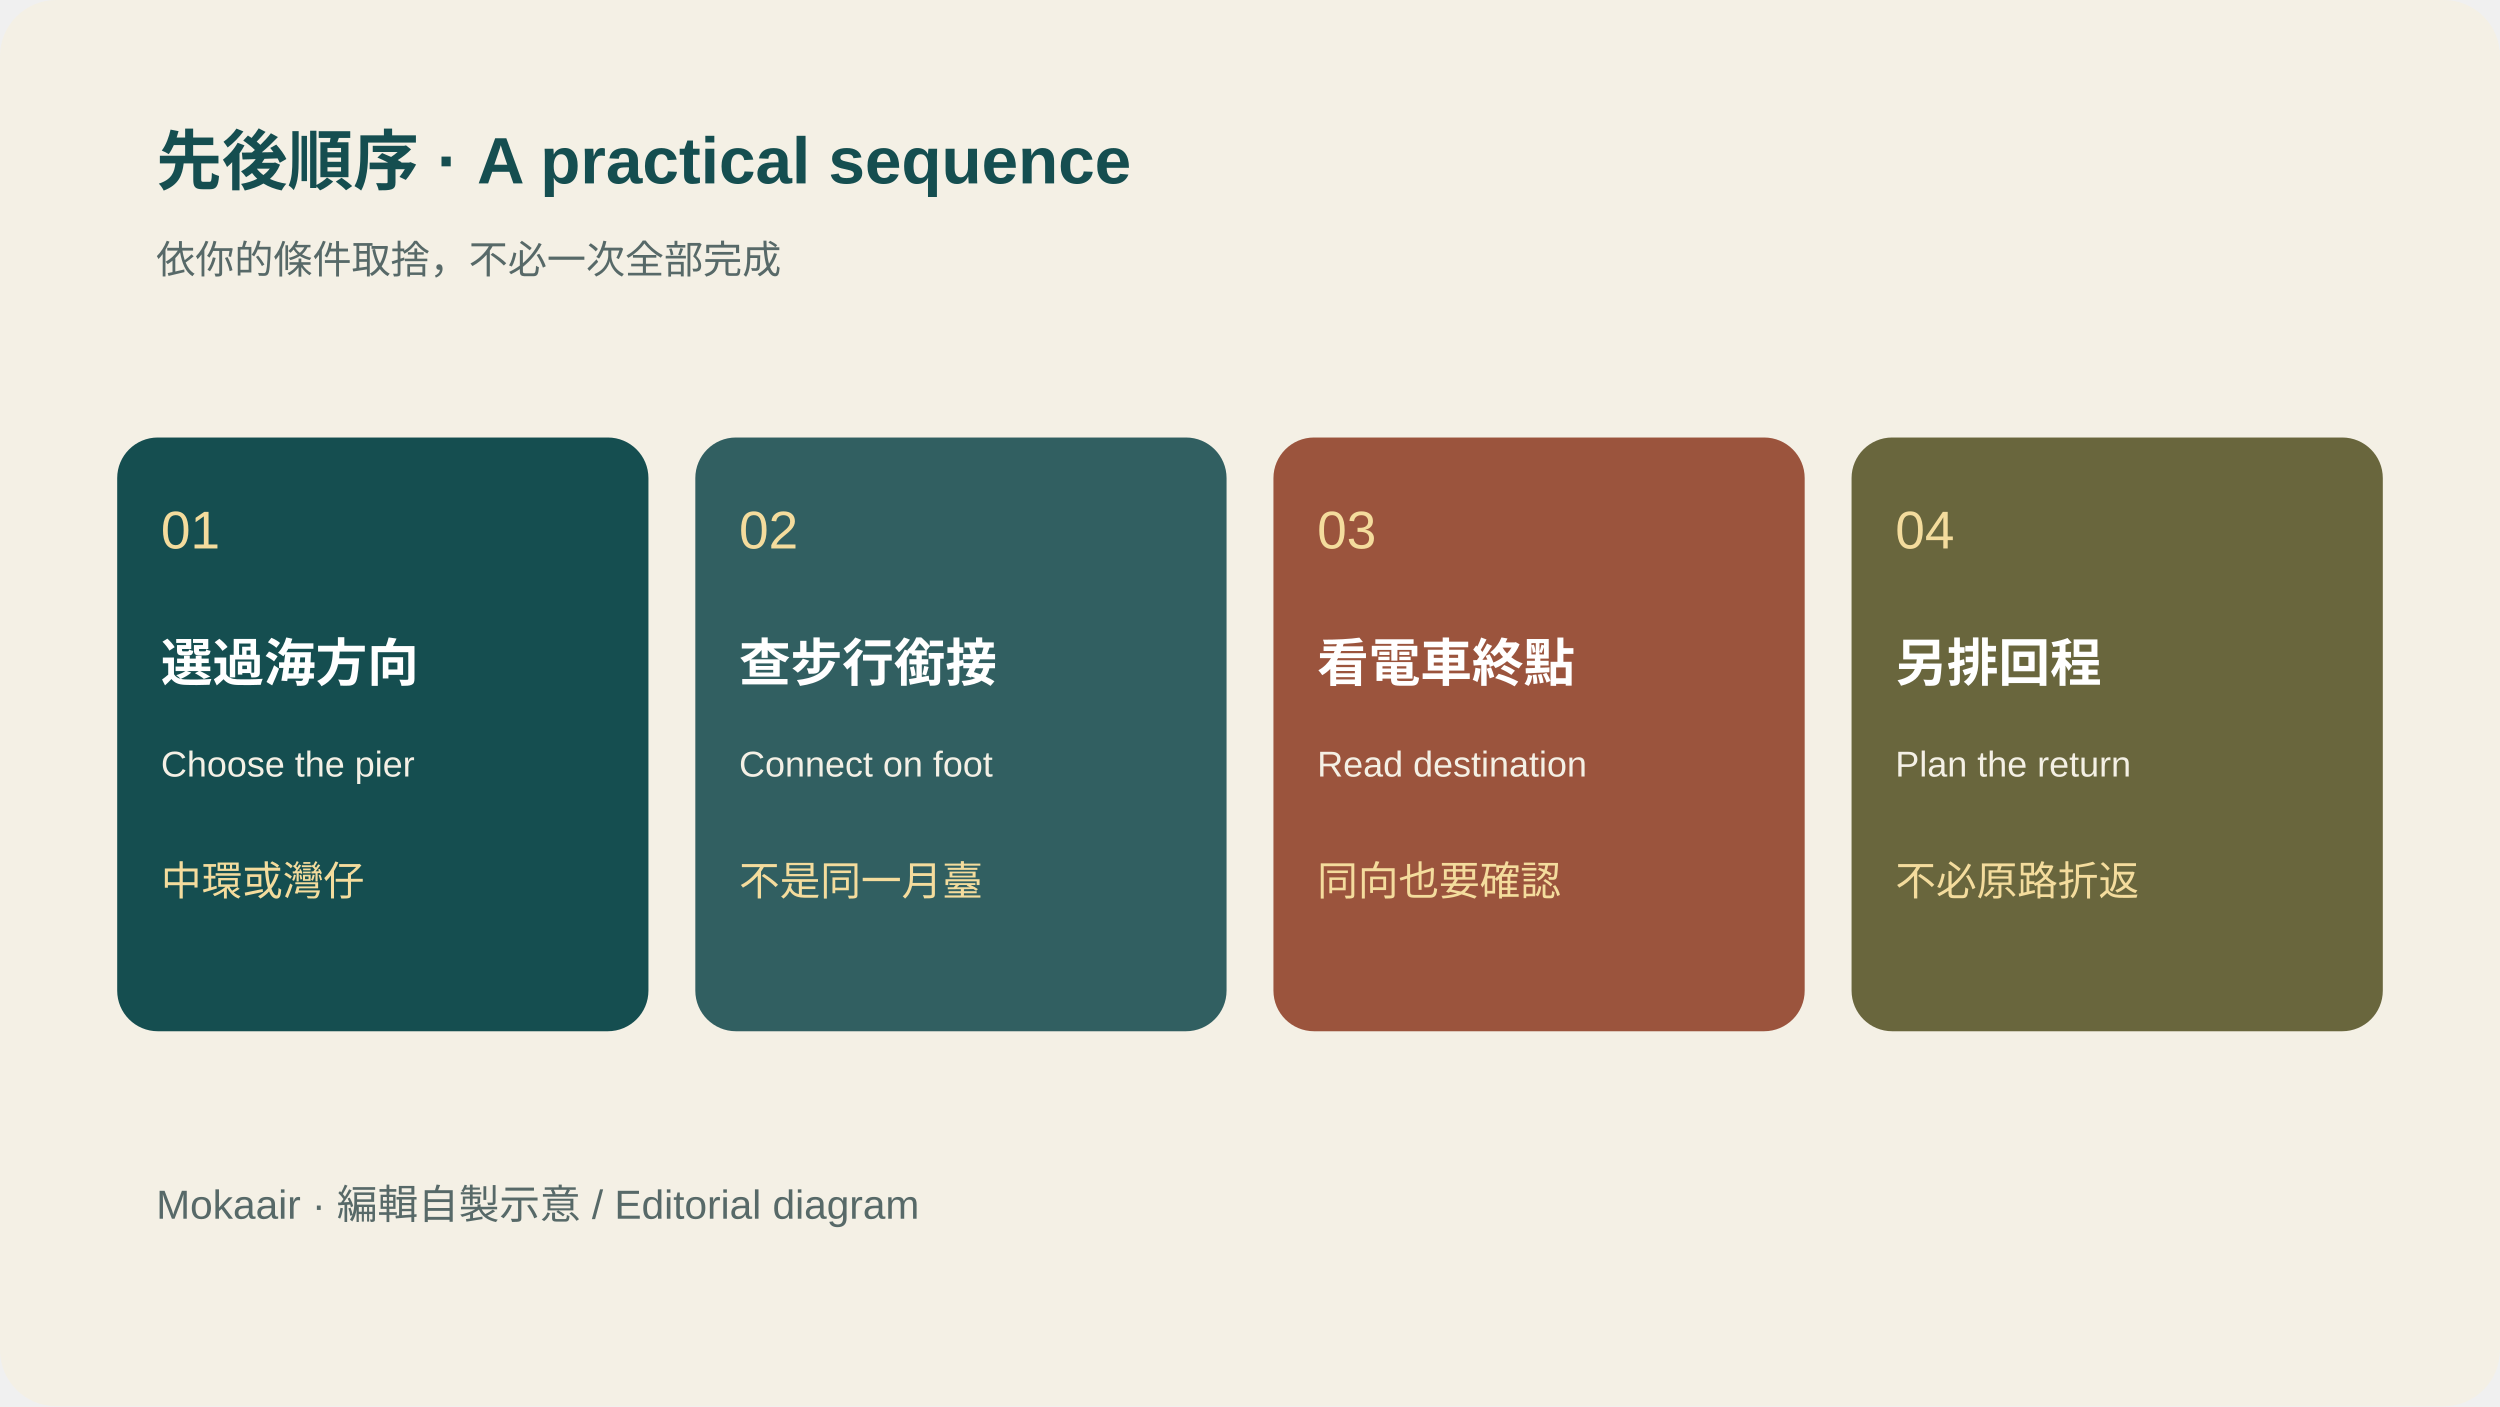
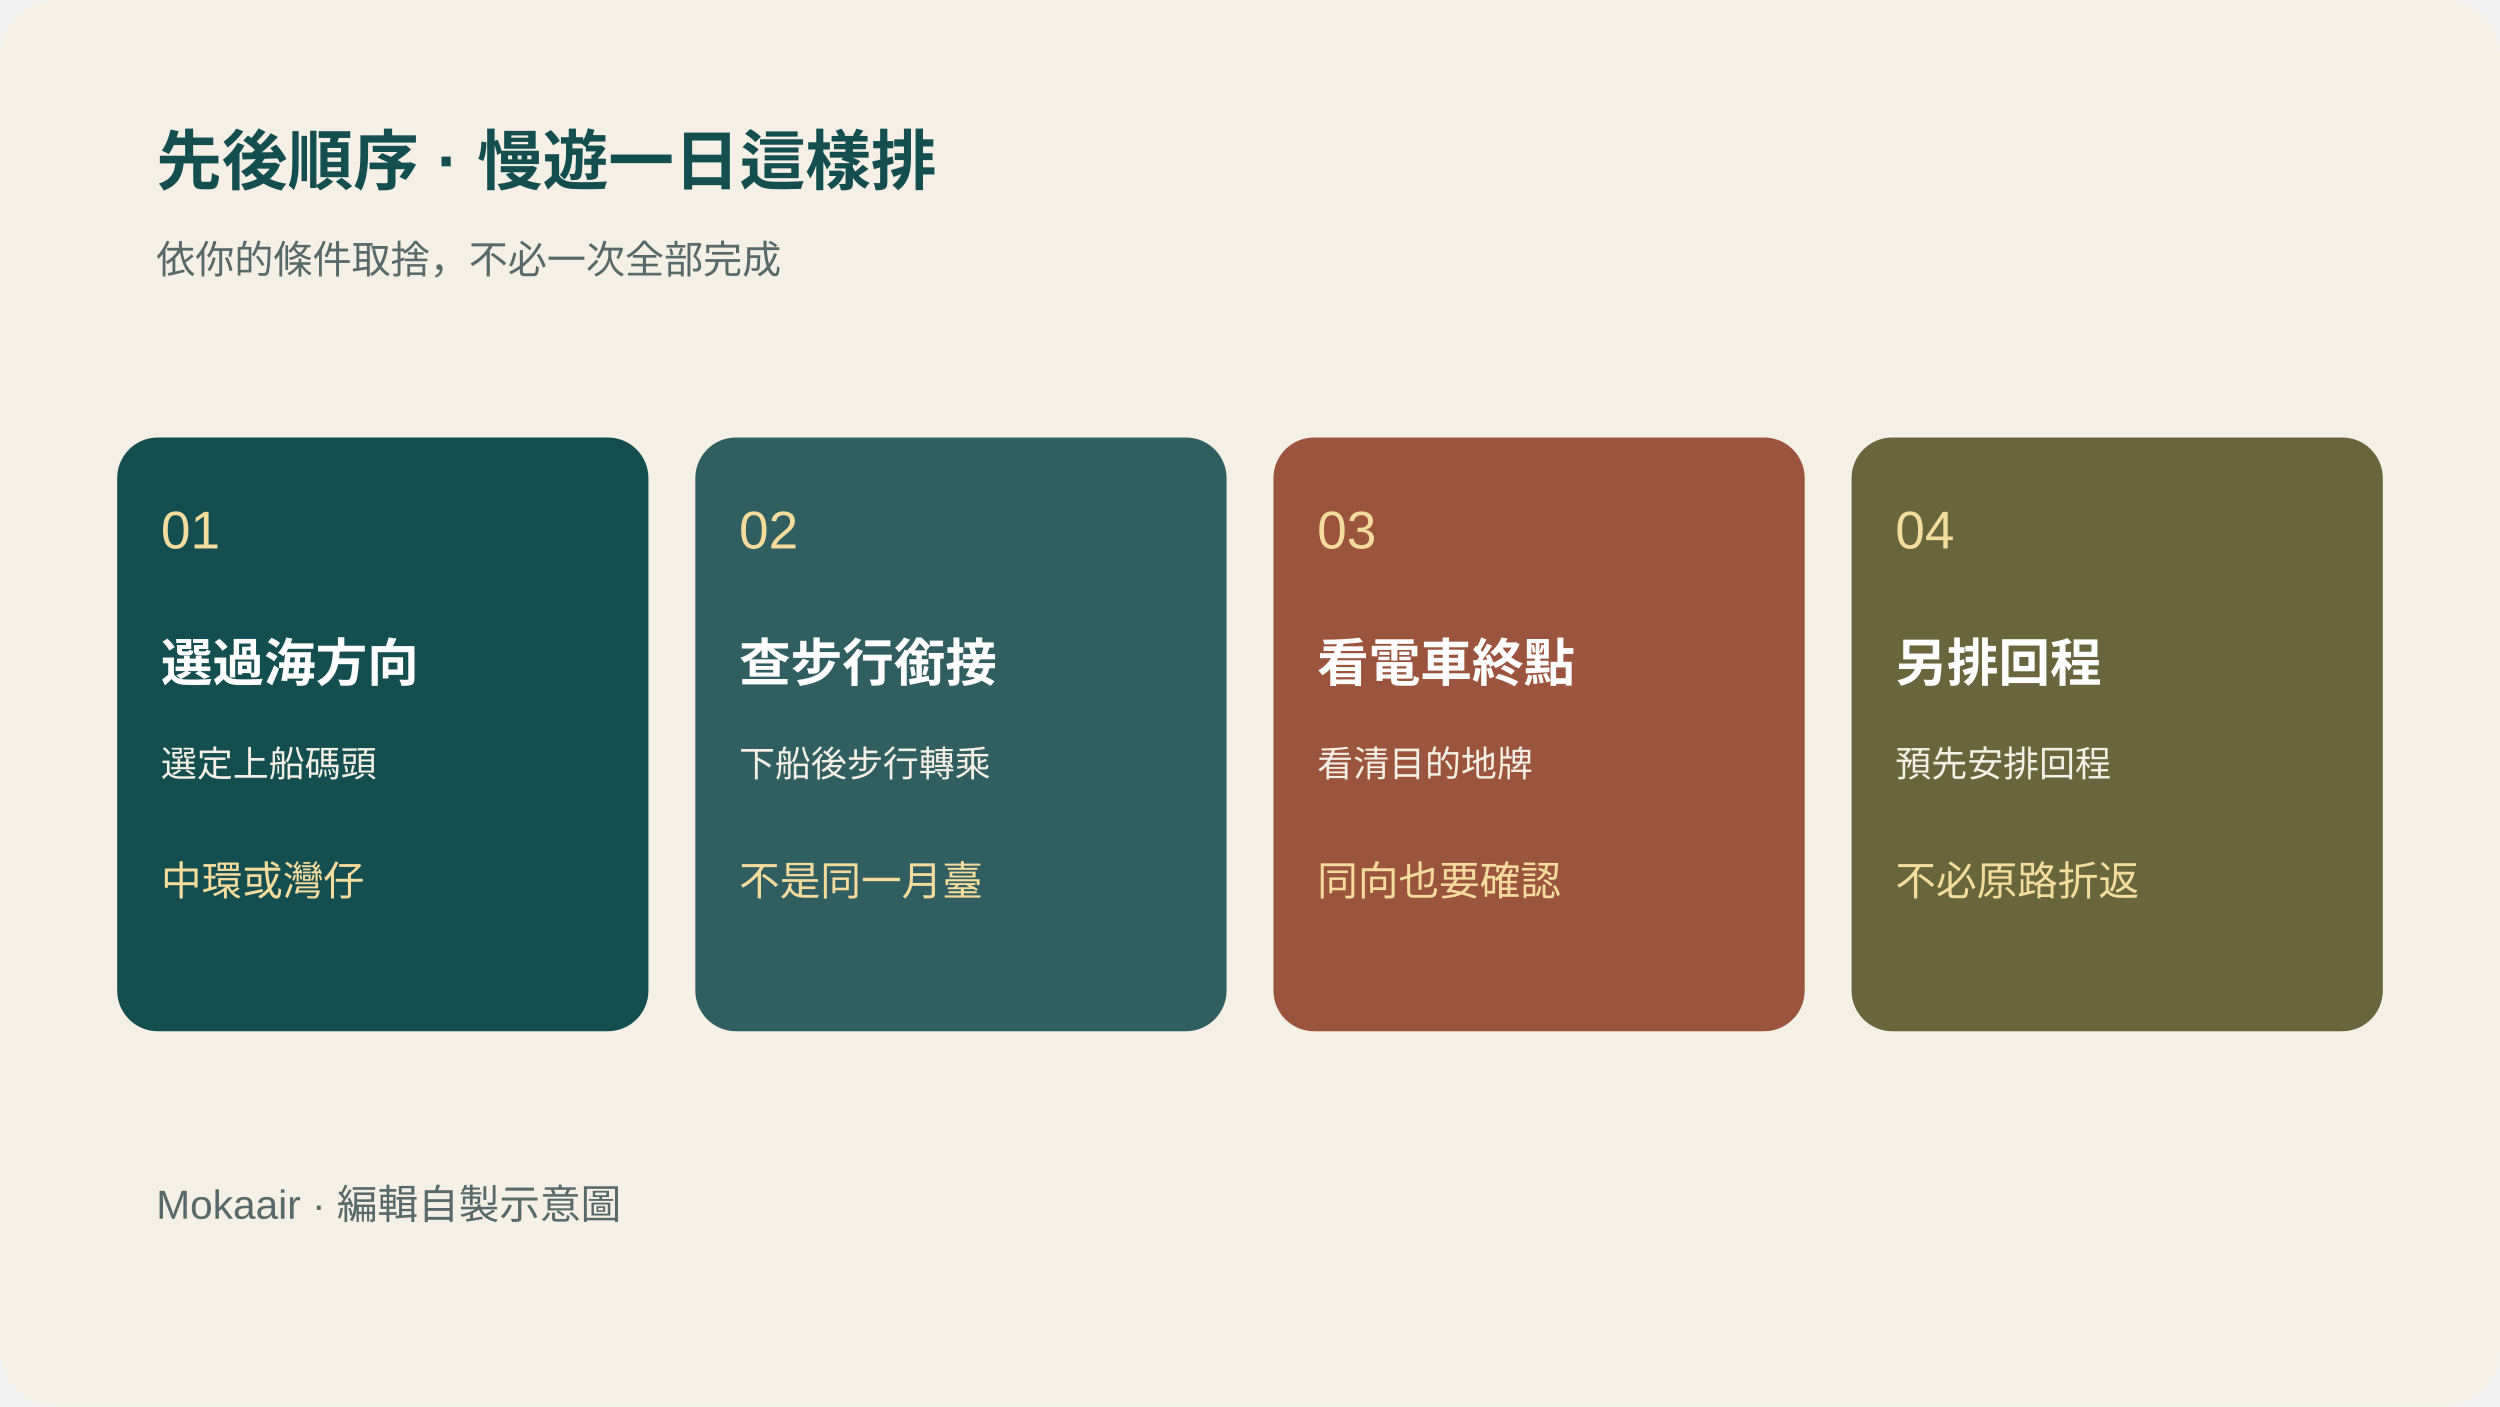
<svg xmlns="http://www.w3.org/2000/svg" width="1600" height="900" viewBox="0 0 1600 900">
  <rect width="1600" height="900" rx="36" fill="#f4f0e5" />
  <g font-family="Noto Sans TC,Microsoft JhengHei,Arial,sans-serif">
-     <text x="100" y="118" fill="#154e50" font-size="42" font-weight="700">先後順序 · A practical sequence</text>
+     <text x="100" y="118" fill="#154e50" font-size="42" font-weight="700">先後順序 · 慢遊一日這樣排</text>
    <text x="100" y="175" fill="#576968" font-size="25">依你的條件取捨，不必一次全部完成</text>
    <rect x="75" y="280" width="340" height="380" rx="26" fill="#154e50" />
    <text x="103" y="351" fill="#f4dc9d" font-size="34">01</text>
    <text x="103" y="436" fill="white" font-size="33" font-weight="700">選過海方向</text>
-     <text x="103" y="497" fill="#f4f0e5" font-size="23">Choose the pier</text>
+     <text x="103" y="497" fill="#f4f0e5" font-size="23">選定上船碼頭</text>
    <text x="103" y="573" fill="#f4dc9d" font-size="26">中環或灣仔</text>
    <rect x="445" y="280" width="340" height="380" rx="26" fill="#315f61" />
    <text x="473" y="351" fill="#f4dc9d" font-size="34">02</text>
    <text x="473" y="436" fill="white" font-size="33" font-weight="700">查步行銜接</text>
-     <text x="473" y="497" fill="#f4f0e5" font-size="23">Connect on foot</text>
+     <text x="473" y="497" fill="#f4f0e5" font-size="23">下船後步行轉乘</text>
    <text x="473" y="573" fill="#f4dc9d" font-size="26">不是同一月臺</text>
    <rect x="815" y="280" width="340" height="380" rx="26" fill="#9b543d" />
    <text x="843" y="351" fill="#f4dc9d" font-size="34">03</text>
    <text x="843" y="436" fill="white" font-size="33" font-weight="700">看電車終點</text>
-     <text x="843" y="497" fill="#f4f0e5" font-size="23">Read destination</text>
+     <text x="843" y="497" fill="#f4f0e5" font-size="23">看清目的地牌</text>
    <text x="843" y="573" fill="#f4dc9d" font-size="26">同向也要確認</text>
    <rect x="1185" y="280" width="340" height="380" rx="26" fill="#69663d" />
    <text x="1213" y="351" fill="#f4dc9d" font-size="34">04</text>
    <text x="1213" y="436" fill="white" font-size="33" font-weight="700">另排回程</text>
-     <text x="1213" y="497" fill="#f4f0e5" font-size="23">Plan the return</text>
+     <text x="1213" y="497" fill="#f4f0e5" font-size="23">預先安排回程</text>
    <text x="1213" y="573" fill="#f4dc9d" font-size="26">不必原路折返</text>
-     <text x="100" y="780" fill="#576968" font-size="26">Mokaair · 編輯自製示意 / Editorial diagram</text>
+     <text x="100" y="780" fill="#576968" font-size="26">Mokaair · 編輯自製示意圖</text>
  </g>
</svg>
